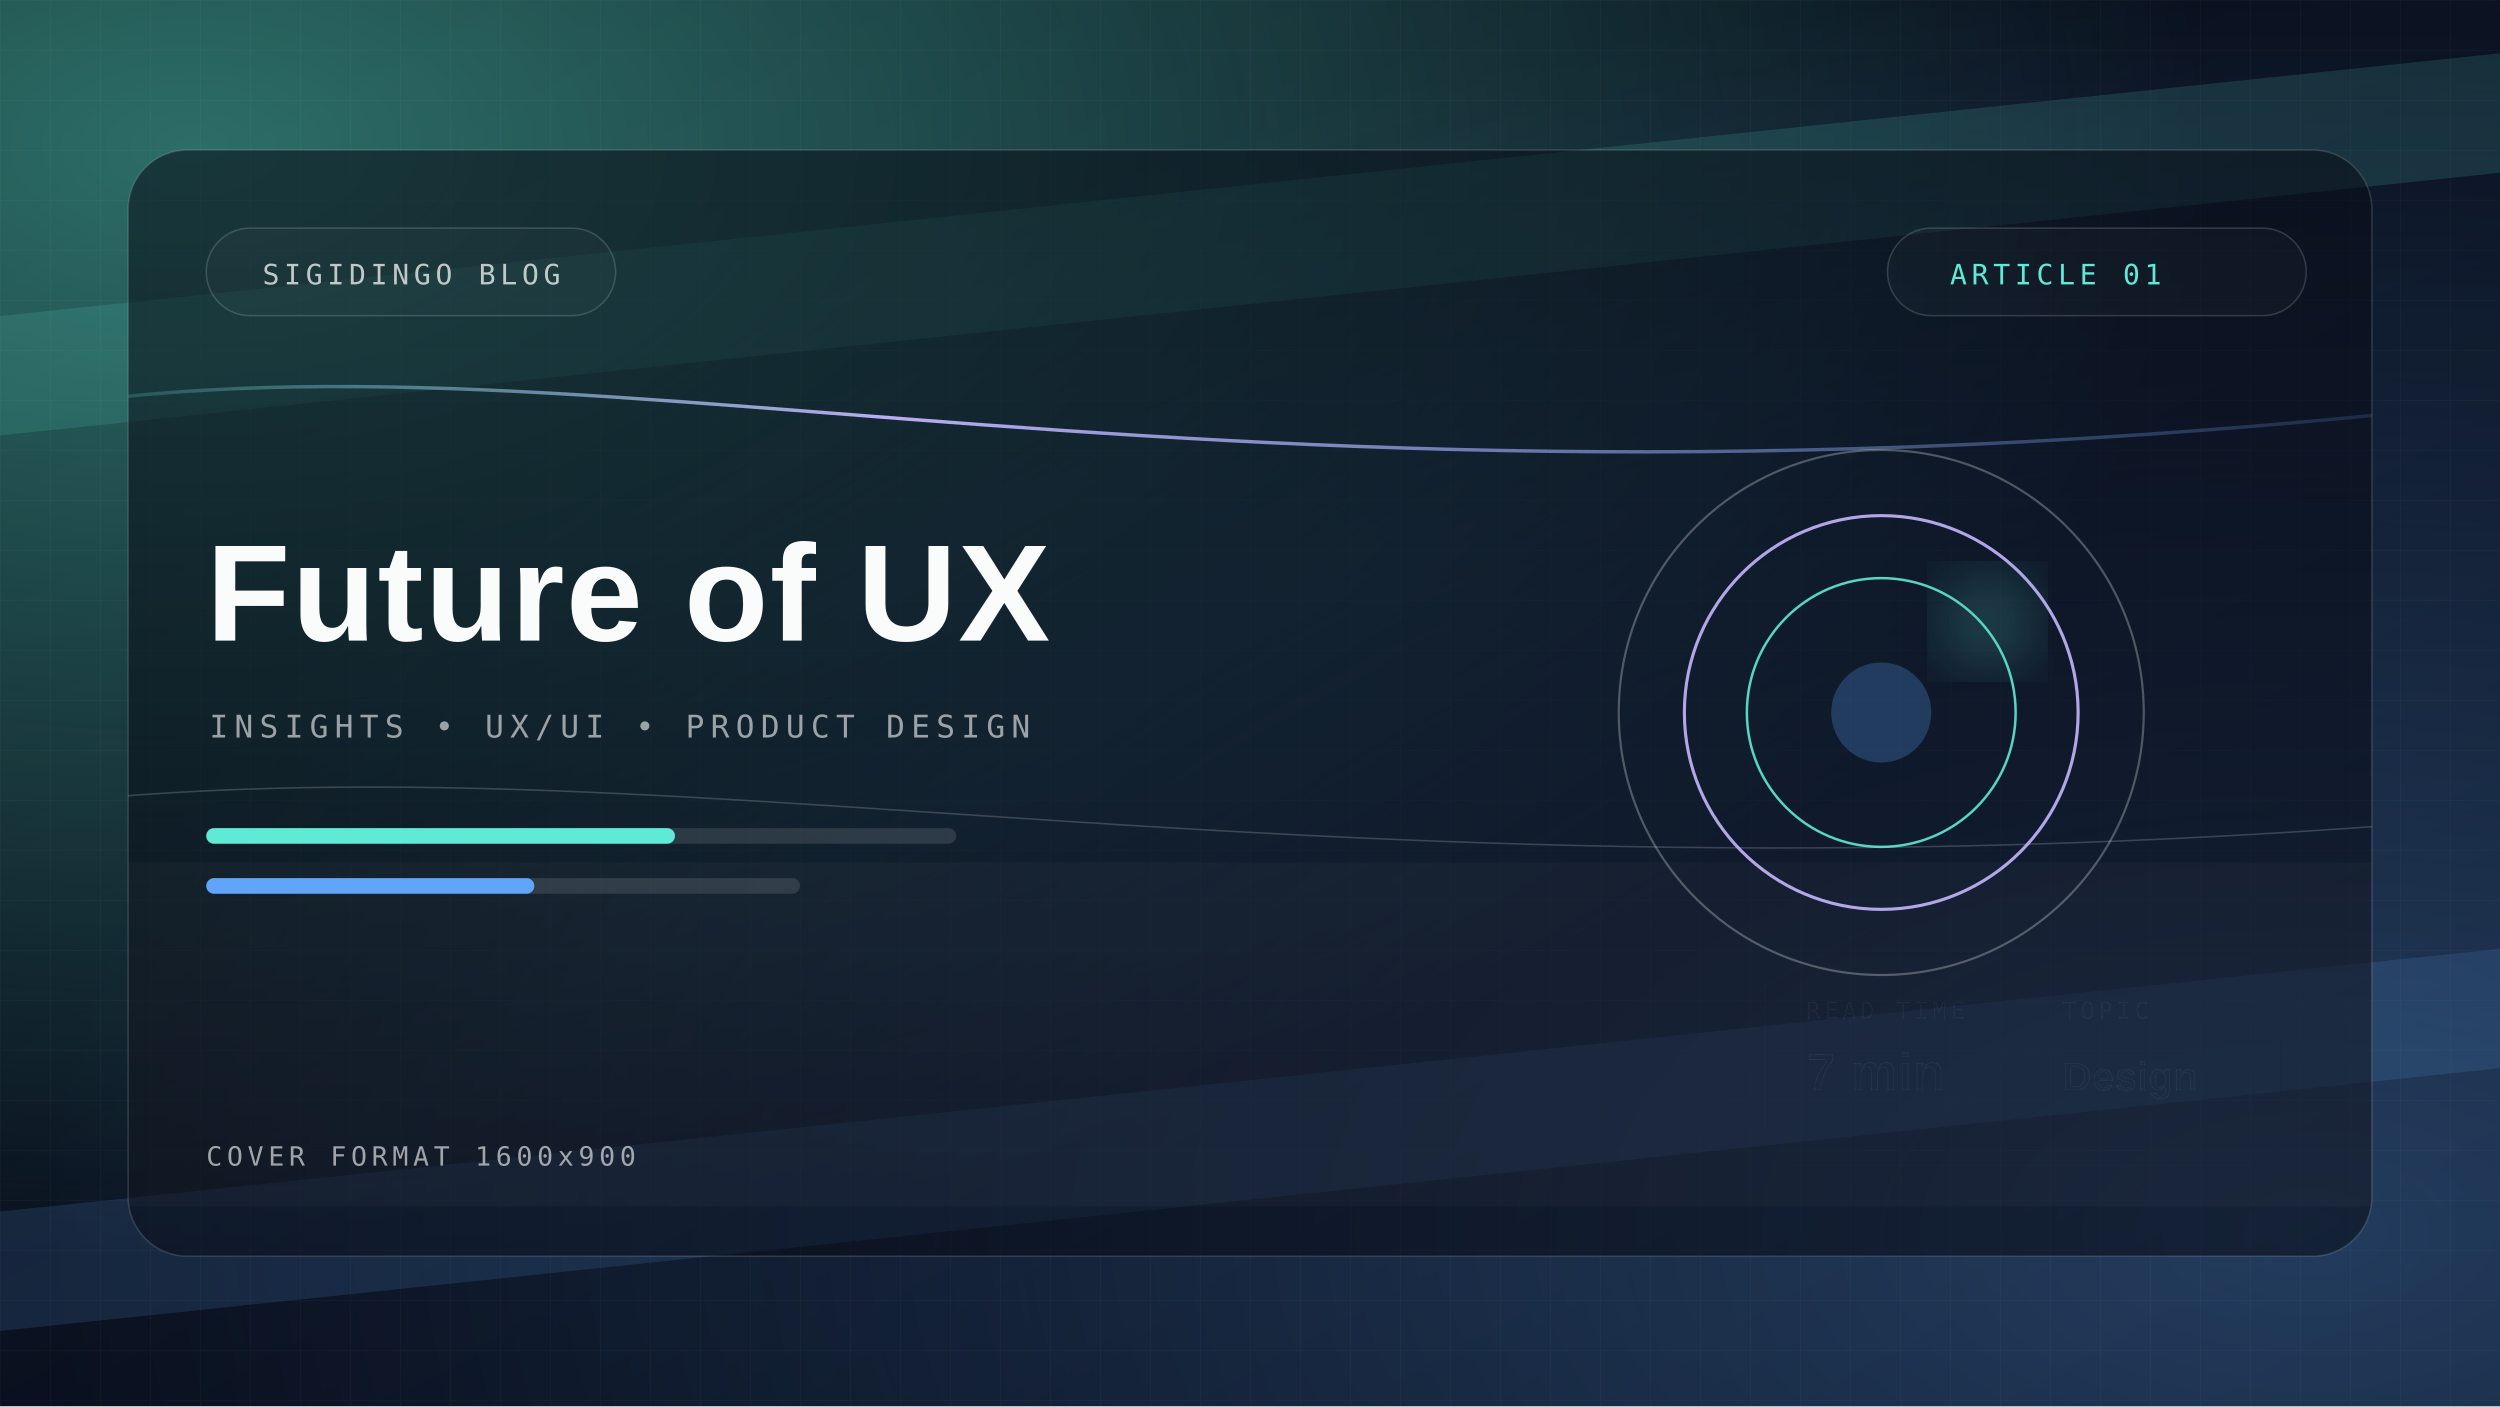
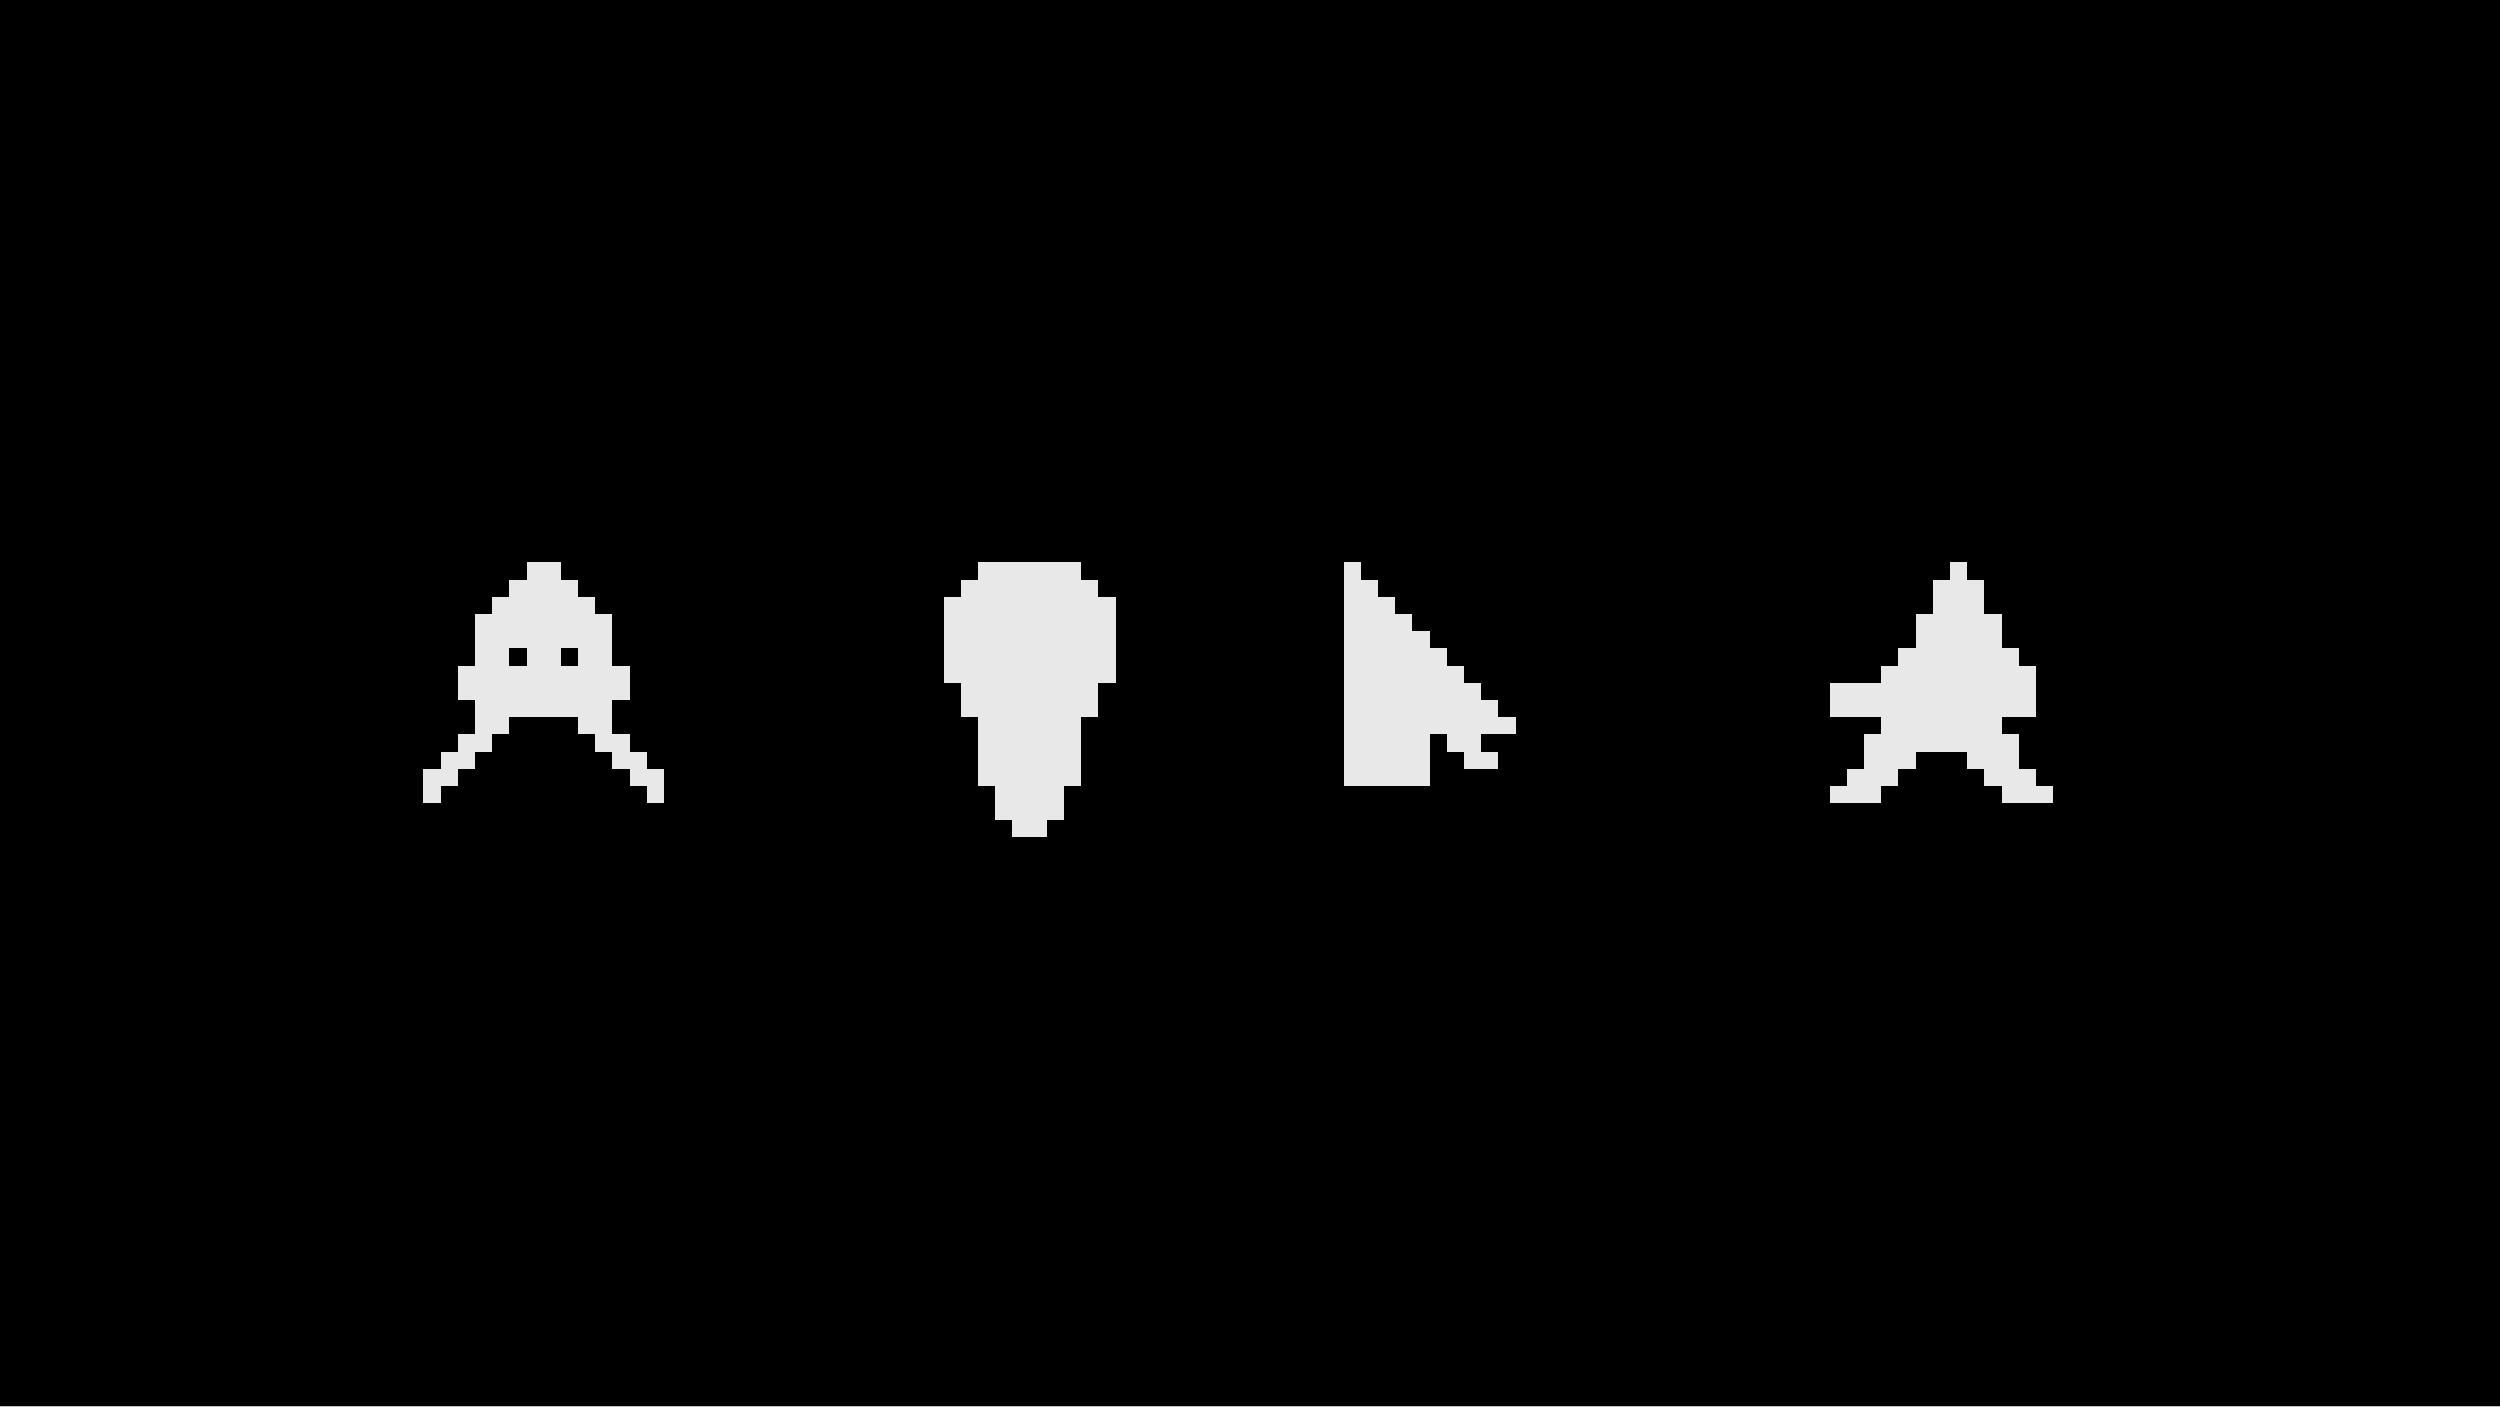
<svg xmlns="http://www.w3.org/2000/svg" width="1600" height="900" viewBox="0 0 1600 900">
-   <defs>
-     <linearGradient id="bg-1" x1="0" y1="0" x2="1" y2="1">
-       <stop offset="0%" stop-color="#03050B" />
-       <stop offset="48%" stop-color="#0A1120" />
-       <stop offset="100%" stop-color="#02040A" />
-     </linearGradient>
-     <radialGradient id="glowA-1" cx="0.08" cy="0.1" r="0.8">
-       <stop offset="0%" stop-color="#5EEAD4" stop-opacity="0.45" />
-       <stop offset="100%" stop-color="#5EEAD4" stop-opacity="0" />
-     </radialGradient>
-     <radialGradient id="glowB-1" cx="0.92" cy="0.88" r="0.9">
-       <stop offset="0%" stop-color="#60A5FA" stop-opacity="0.34" />
-       <stop offset="100%" stop-color="#60A5FA" stop-opacity="0" />
-     </radialGradient>
-     <linearGradient id="accent-1" x1="0" y1="0" x2="1" y2="0">
-       <stop offset="0%" stop-color="#5EEAD4" stop-opacity="0" />
-       <stop offset="35%" stop-color="#C4B5FD" stop-opacity="0.95" />
-       <stop offset="100%" stop-color="#60A5FA" stop-opacity="0" />
-     </linearGradient>
-     <filter id="blur-1" x="-30%" y="-30%" width="160%" height="160%">
-       <feGaussianBlur stdDeviation="26" />
-     </filter>
-     <filter id="inner-1" x="-20%" y="-20%" width="140%" height="140%">
-       <feGaussianBlur in="SourceGraphic" stdDeviation="0.6" result="blur" />
-       <feComposite in="SourceGraphic" in2="blur" operator="arithmetic" k2="1" k3="-1" />
-     </filter>
-     <pattern id="grid-1" width="32" height="32" patternUnits="userSpaceOnUse">
-       <path d="M32 0H0V32" fill="none" stroke="rgba(255,255,255,0.035)" stroke-width="1" />
-     </pattern>
-     <clipPath id="mainClip-1">
-       <rect x="82" y="96" width="1436" height="708" rx="38" />
-     </clipPath>
-   </defs>
-   <rect width="1600" height="900" fill="url(#bg-1)" />
-   <rect width="1600" height="900" fill="url(#glowA-1)" />
-   <rect width="1600" height="900" fill="url(#glowB-1)" />
-   <rect width="1600" height="900" fill="url(#grid-1)" />
-   <g transform="rotate(-6,800,450)" opacity="0.14">
-     <rect x="-120" y="120" width="1900" height="76" fill="#5EEAD4" />
-     <rect x="-120" y="690" width="1900" height="76" fill="#60A5FA" />
-   </g>
-   <rect x="82" y="96" width="1436" height="708" rx="38" fill="rgba(8,12,22,0.55)" stroke="rgba(255,255,255,0.14)" />
-   <g clip-path="url(#mainClip-1)">
-     <path d="M-40 273 C360 183, 760 369, 1700 245" stroke="url(#accent-1)" stroke-width="2.2" fill="none" />
-     <path d="M-40 523 C420 453, 840 603, 1700 513" stroke="rgba(255,255,255,0.18)" stroke-width="1" fill="none" />
-     <rect x="0" y="552" width="1600" height="220" fill="rgba(255,255,255,0.025)" />
-     <g opacity="0.9">
-       <circle cx="1204" cy="456" r="168" fill="none" stroke="rgba(255,255,255,0.3)" stroke-width="1.4" />
-       <circle cx="1204" cy="456" r="126" fill="none" stroke="#C4B5FD" stroke-width="2" />
-       <circle cx="1204" cy="456" r="86" fill="none" stroke="#5EEAD4" stroke-width="1.6" />
-       <circle cx="1204" cy="456" r="32" fill="#60A5FA" fill-opacity="0.28" />
-       <circle cx="1272" cy="398" r="24" fill="#5EEAD4" fill-opacity="0.5" filter="url(#blur-1)" />
-     </g>
-   </g>
-   <g>
-     <rect x="132" y="146" width="262" height="56" rx="28" fill="rgba(255,255,255,0.02)" stroke="rgba(255,255,255,0.16)" />
-     <rect x="1208" y="146" width="268" height="56" rx="28" fill="rgba(255,255,255,0.02)" stroke="rgba(255,255,255,0.16)" />
-     <text x="168" y="182" font-family="Consolas, monospace" font-size="18" letter-spacing="3" fill="rgba(255,255,255,0.72)">SIGIDINGO BLOG</text>
-     <text x="1248" y="182" font-family="Consolas, monospace" font-size="18" letter-spacing="3" fill="#5EEAD4">ARTICLE 01</text>
-   </g>
-   <g>
-     <text x="132" y="410" font-family="Sora, Arial, sans-serif" font-weight="700" font-size="88" letter-spacing="1.1" fill="rgba(255,255,255,0.98)">Future of UX</text>
-     <text x="134" y="472" font-family="Consolas, monospace" font-size="20" letter-spacing="4" fill="rgba(255,255,255,0.58)">INSIGHTS  •  UX/UI  •  PRODUCT DESIGN</text>
-     <rect x="132" y="530" width="480" height="10" rx="5" fill="rgba(255,255,255,0.12)" />
-     <rect x="132" y="530" width="300" height="10" rx="5" fill="#5EEAD4" />
-     <rect x="132" y="562" width="380" height="10" rx="5" fill="rgba(255,255,255,0.12)" />
-     <rect x="132" y="562" width="210" height="10" rx="5" fill="#60A5FA" />
-   </g>
-   <g transform="translate(1130,610)" filter="url(#inner-1)">
-     <rect x="0" y="0" width="330" height="136" rx="20" fill="rgba(7,11,20,0.5)" stroke="rgba(255,255,255,0.16)" />
-     <text x="26" y="42" font-family="Consolas, monospace" font-size="15" letter-spacing="2.5" fill="rgba(255,255,255,0.65)">READ TIME</text>
-     <text x="26" y="88" font-family="Sora, Arial, sans-serif" font-weight="600" font-size="34" fill="#C4B5FD">7 min</text>
-     <line x1="168" y1="26" x2="168" y2="110" stroke="rgba(255,255,255,0.12)" />
-     <text x="190" y="42" font-family="Consolas, monospace" font-size="15" letter-spacing="2.5" fill="rgba(255,255,255,0.65)">TOPIC</text>
-     <text x="190" y="88" font-family="Sora, Arial, sans-serif" font-weight="600" font-size="26" fill="rgba(255,255,255,0.94)">Design</text>
-   </g>
-   <text x="132" y="746" font-family="Consolas, monospace" font-size="17" letter-spacing="3" fill="rgba(255,255,255,0.6)">COVER FORMAT 1600x900</text>
+   <rect width="1600" height="900" fill="#000000" />
+   <rect x="337" y="360" width="22" height="11" fill="#e8e8e8" shape-rendering="crispEdges" />
+   <rect x="326" y="371" width="44" height="11" fill="#e8e8e8" shape-rendering="crispEdges" />
+   <rect x="315" y="382" width="66" height="11" fill="#e8e8e8" shape-rendering="crispEdges" />
+   <rect x="304" y="393" width="88" height="11" fill="#e8e8e8" shape-rendering="crispEdges" />
+   <rect x="304" y="404" width="88" height="11" fill="#e8e8e8" shape-rendering="crispEdges" />
+   <rect x="304" y="415" width="22" height="11" fill="#e8e8e8" shape-rendering="crispEdges" />
+   <rect x="337" y="415" width="22" height="11" fill="#e8e8e8" shape-rendering="crispEdges" />
+   <rect x="370" y="415" width="22" height="11" fill="#e8e8e8" shape-rendering="crispEdges" />
+   <rect x="293" y="426" width="110" height="11" fill="#e8e8e8" shape-rendering="crispEdges" />
+   <rect x="293" y="437" width="110" height="11" fill="#e8e8e8" shape-rendering="crispEdges" />
+   <rect x="304" y="448" width="88" height="11" fill="#e8e8e8" shape-rendering="crispEdges" />
+   <rect x="304" y="459" width="22" height="11" fill="#e8e8e8" shape-rendering="crispEdges" />
+   <rect x="370" y="459" width="22" height="11" fill="#e8e8e8" shape-rendering="crispEdges" />
+   <rect x="293" y="470" width="22" height="11" fill="#e8e8e8" shape-rendering="crispEdges" />
+   <rect x="381" y="470" width="22" height="11" fill="#e8e8e8" shape-rendering="crispEdges" />
+   <rect x="282" y="481" width="22" height="11" fill="#e8e8e8" shape-rendering="crispEdges" />
+   <rect x="392" y="481" width="22" height="11" fill="#e8e8e8" shape-rendering="crispEdges" />
+   <rect x="271" y="492" width="22" height="11" fill="#e8e8e8" shape-rendering="crispEdges" />
+   <rect x="403" y="492" width="22" height="11" fill="#e8e8e8" shape-rendering="crispEdges" />
+   <rect x="271" y="503" width="11" height="11" fill="#e8e8e8" shape-rendering="crispEdges" />
+   <rect x="414" y="503" width="11" height="11" fill="#e8e8e8" shape-rendering="crispEdges" />
+   <rect x="626" y="360" width="66" height="11" fill="#e8e8e8" shape-rendering="crispEdges" />
+   <rect x="615" y="371" width="88" height="11" fill="#e8e8e8" shape-rendering="crispEdges" />
+   <rect x="604" y="382" width="110" height="11" fill="#e8e8e8" shape-rendering="crispEdges" />
+   <rect x="604" y="393" width="110" height="11" fill="#e8e8e8" shape-rendering="crispEdges" />
+   <rect x="604" y="404" width="110" height="11" fill="#e8e8e8" shape-rendering="crispEdges" />
+   <rect x="604" y="415" width="110" height="11" fill="#e8e8e8" shape-rendering="crispEdges" />
+   <rect x="604" y="426" width="110" height="11" fill="#e8e8e8" shape-rendering="crispEdges" />
+   <rect x="615" y="437" width="88" height="11" fill="#e8e8e8" shape-rendering="crispEdges" />
+   <rect x="615" y="448" width="88" height="11" fill="#e8e8e8" shape-rendering="crispEdges" />
+   <rect x="626" y="459" width="66" height="11" fill="#e8e8e8" shape-rendering="crispEdges" />
+   <rect x="626" y="470" width="66" height="11" fill="#e8e8e8" shape-rendering="crispEdges" />
+   <rect x="626" y="481" width="66" height="11" fill="#e8e8e8" shape-rendering="crispEdges" />
+   <rect x="626" y="492" width="66" height="11" fill="#e8e8e8" shape-rendering="crispEdges" />
+   <rect x="637" y="503" width="44" height="11" fill="#e8e8e8" shape-rendering="crispEdges" />
+   <rect x="637" y="514" width="44" height="11" fill="#e8e8e8" shape-rendering="crispEdges" />
+   <rect x="648" y="525" width="22" height="11" fill="#e8e8e8" shape-rendering="crispEdges" />
+   <rect x="860" y="360" width="11" height="11" fill="#e8e8e8" shape-rendering="crispEdges" />
+   <rect x="860" y="371" width="22" height="11" fill="#e8e8e8" shape-rendering="crispEdges" />
+   <rect x="860" y="382" width="33" height="11" fill="#e8e8e8" shape-rendering="crispEdges" />
+   <rect x="860" y="393" width="44" height="11" fill="#e8e8e8" shape-rendering="crispEdges" />
+   <rect x="860" y="404" width="55" height="11" fill="#e8e8e8" shape-rendering="crispEdges" />
+   <rect x="860" y="415" width="66" height="11" fill="#e8e8e8" shape-rendering="crispEdges" />
+   <rect x="860" y="426" width="77" height="11" fill="#e8e8e8" shape-rendering="crispEdges" />
+   <rect x="860" y="437" width="88" height="11" fill="#e8e8e8" shape-rendering="crispEdges" />
+   <rect x="860" y="448" width="99" height="11" fill="#e8e8e8" shape-rendering="crispEdges" />
+   <rect x="860" y="459" width="110" height="11" fill="#e8e8e8" shape-rendering="crispEdges" />
+   <rect x="860" y="470" width="55" height="11" fill="#e8e8e8" shape-rendering="crispEdges" />
+   <rect x="926" y="470" width="22" height="11" fill="#e8e8e8" shape-rendering="crispEdges" />
+   <rect x="860" y="481" width="55" height="11" fill="#e8e8e8" shape-rendering="crispEdges" />
+   <rect x="937" y="481" width="22" height="11" fill="#e8e8e8" shape-rendering="crispEdges" />
+   <rect x="860" y="492" width="55" height="11" fill="#e8e8e8" shape-rendering="crispEdges" />
+   <rect x="1248" y="360" width="11" height="11" fill="#e8e8e8" shape-rendering="crispEdges" />
+   <rect x="1237" y="371" width="33" height="11" fill="#e8e8e8" shape-rendering="crispEdges" />
+   <rect x="1237" y="382" width="33" height="11" fill="#e8e8e8" shape-rendering="crispEdges" />
+   <rect x="1226" y="393" width="55" height="11" fill="#e8e8e8" shape-rendering="crispEdges" />
+   <rect x="1226" y="404" width="55" height="11" fill="#e8e8e8" shape-rendering="crispEdges" />
+   <rect x="1215" y="415" width="77" height="11" fill="#e8e8e8" shape-rendering="crispEdges" />
+   <rect x="1204" y="426" width="99" height="11" fill="#e8e8e8" shape-rendering="crispEdges" />
+   <rect x="1171" y="437" width="132" height="11" fill="#e8e8e8" shape-rendering="crispEdges" />
+   <rect x="1171" y="448" width="132" height="11" fill="#e8e8e8" shape-rendering="crispEdges" />
+   <rect x="1204" y="459" width="77" height="11" fill="#e8e8e8" shape-rendering="crispEdges" />
+   <rect x="1193" y="470" width="99" height="11" fill="#e8e8e8" shape-rendering="crispEdges" />
+   <rect x="1193" y="481" width="33" height="11" fill="#e8e8e8" shape-rendering="crispEdges" />
+   <rect x="1259" y="481" width="33" height="11" fill="#e8e8e8" shape-rendering="crispEdges" />
+   <rect x="1182" y="492" width="33" height="11" fill="#e8e8e8" shape-rendering="crispEdges" />
+   <rect x="1270" y="492" width="33" height="11" fill="#e8e8e8" shape-rendering="crispEdges" />
+   <rect x="1171" y="503" width="33" height="11" fill="#e8e8e8" shape-rendering="crispEdges" />
+   <rect x="1281" y="503" width="33" height="11" fill="#e8e8e8" shape-rendering="crispEdges" />
</svg>
